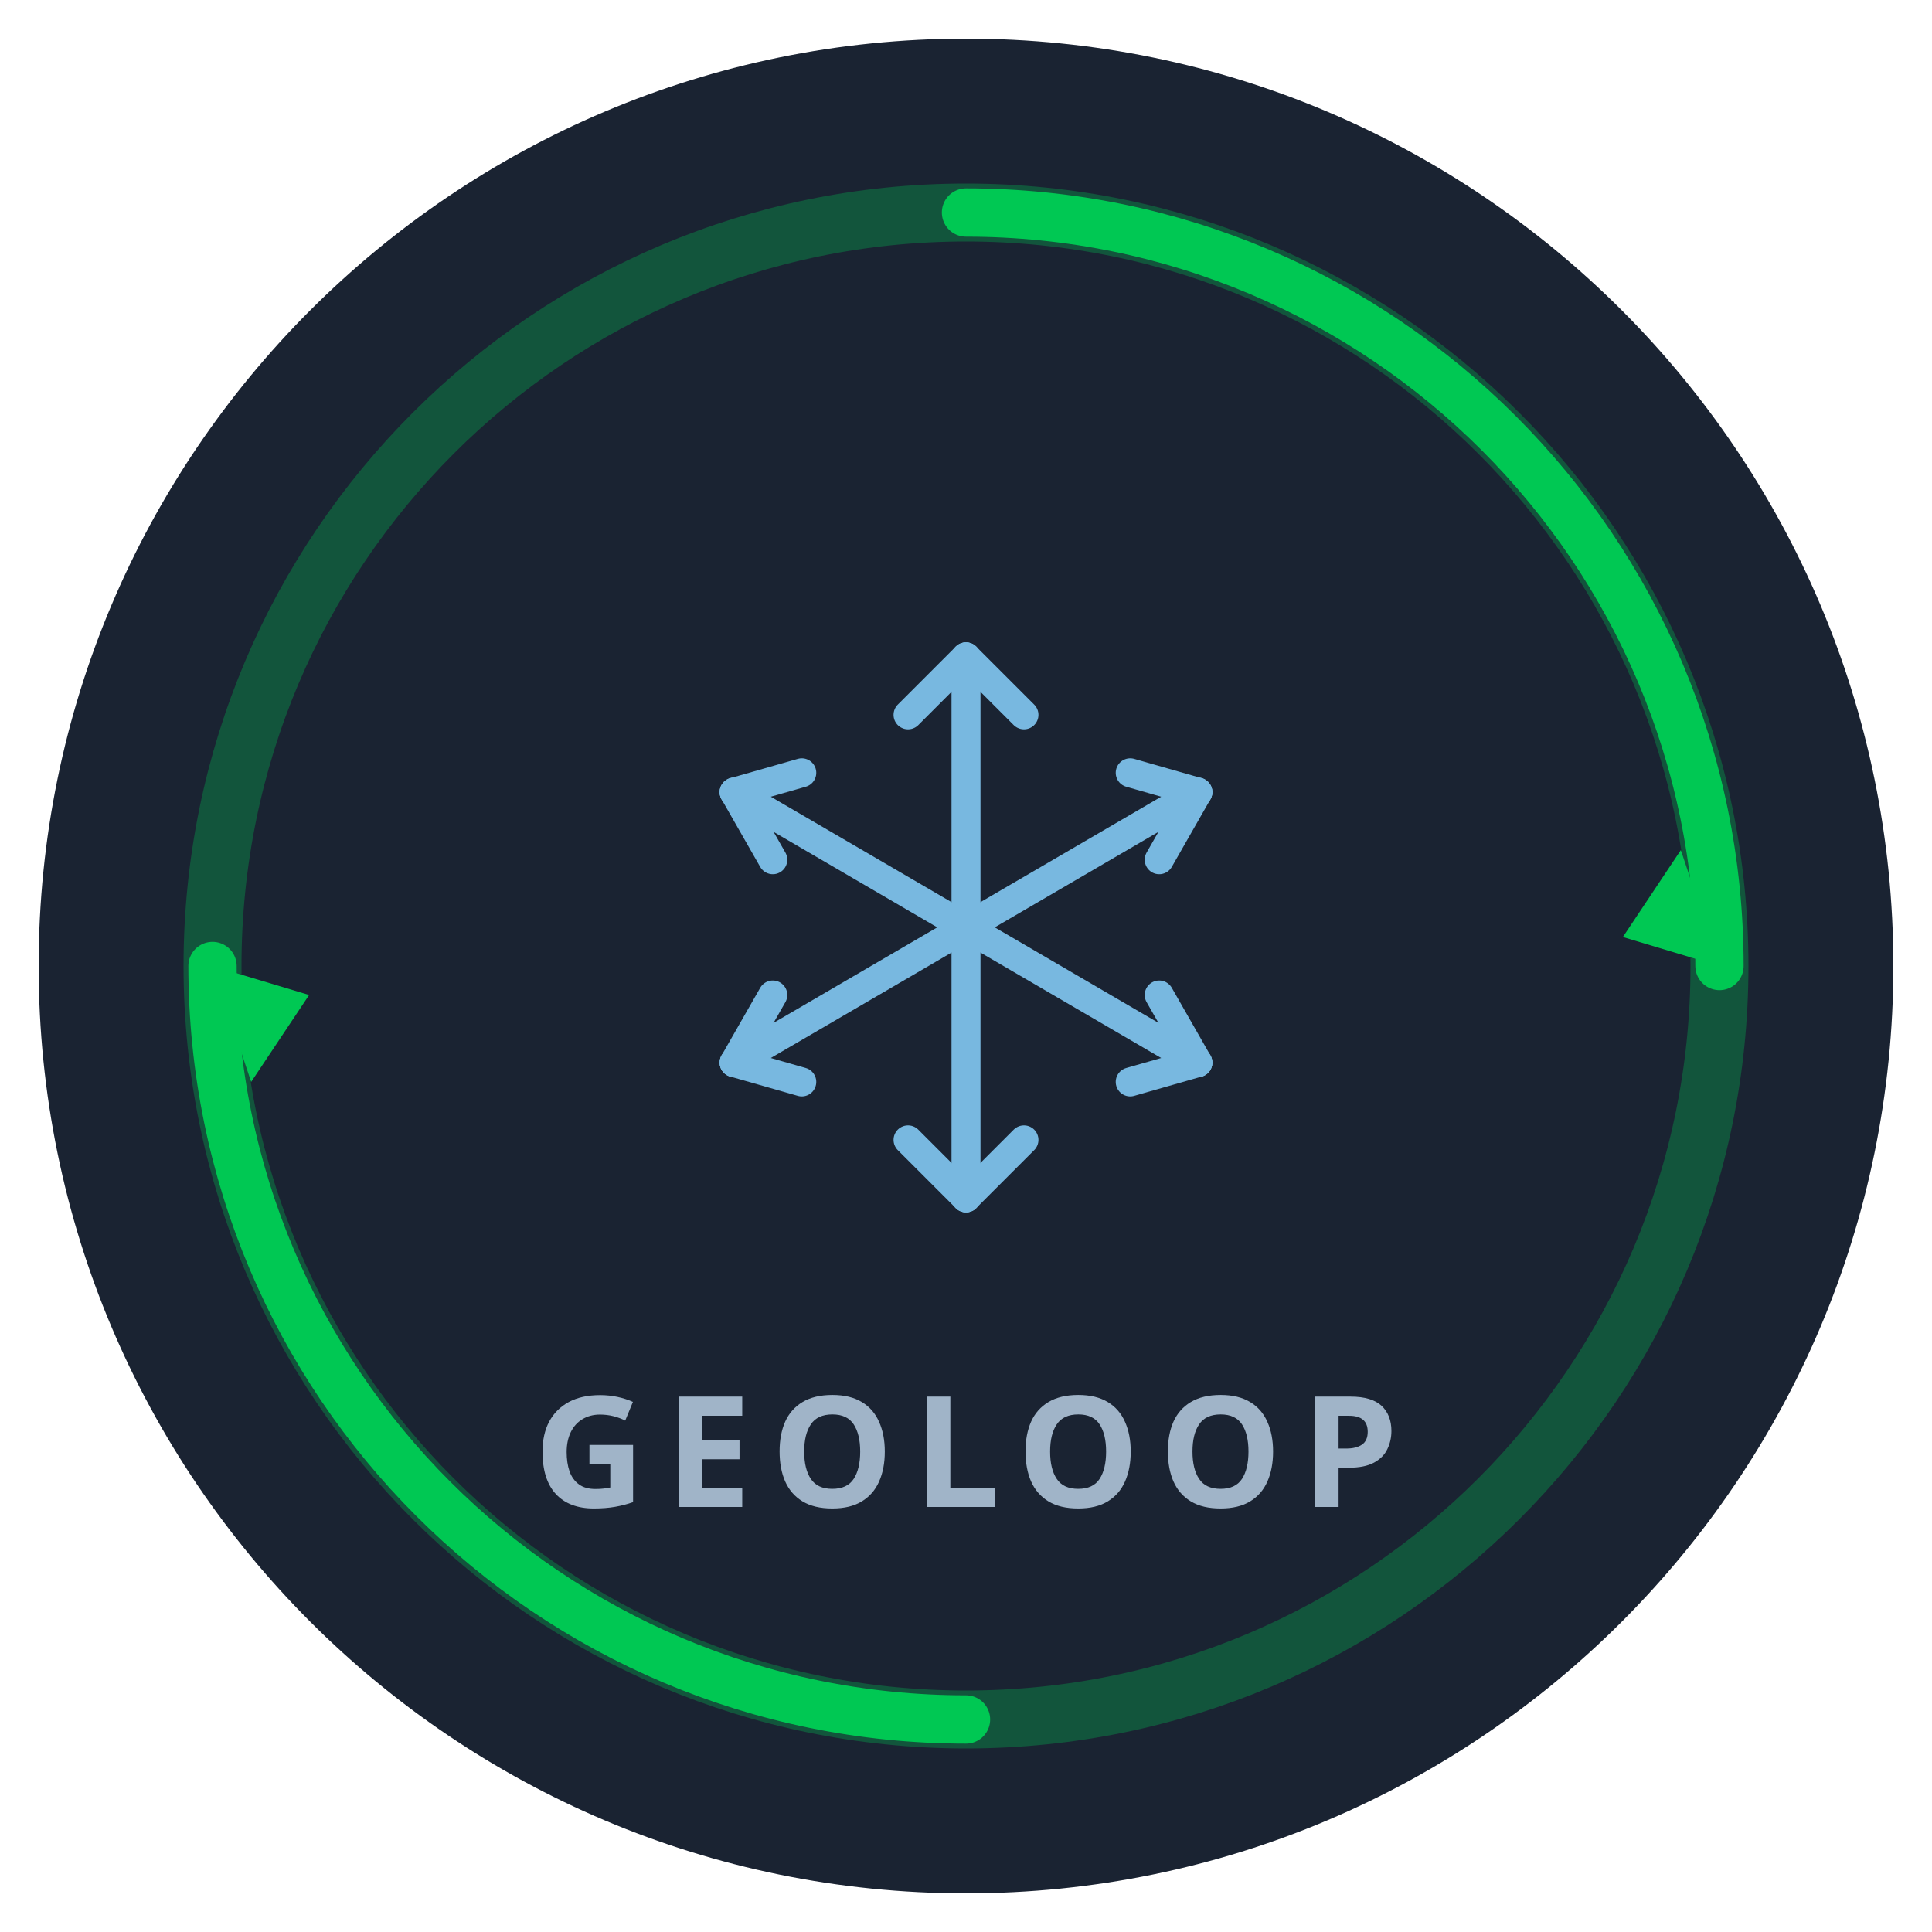
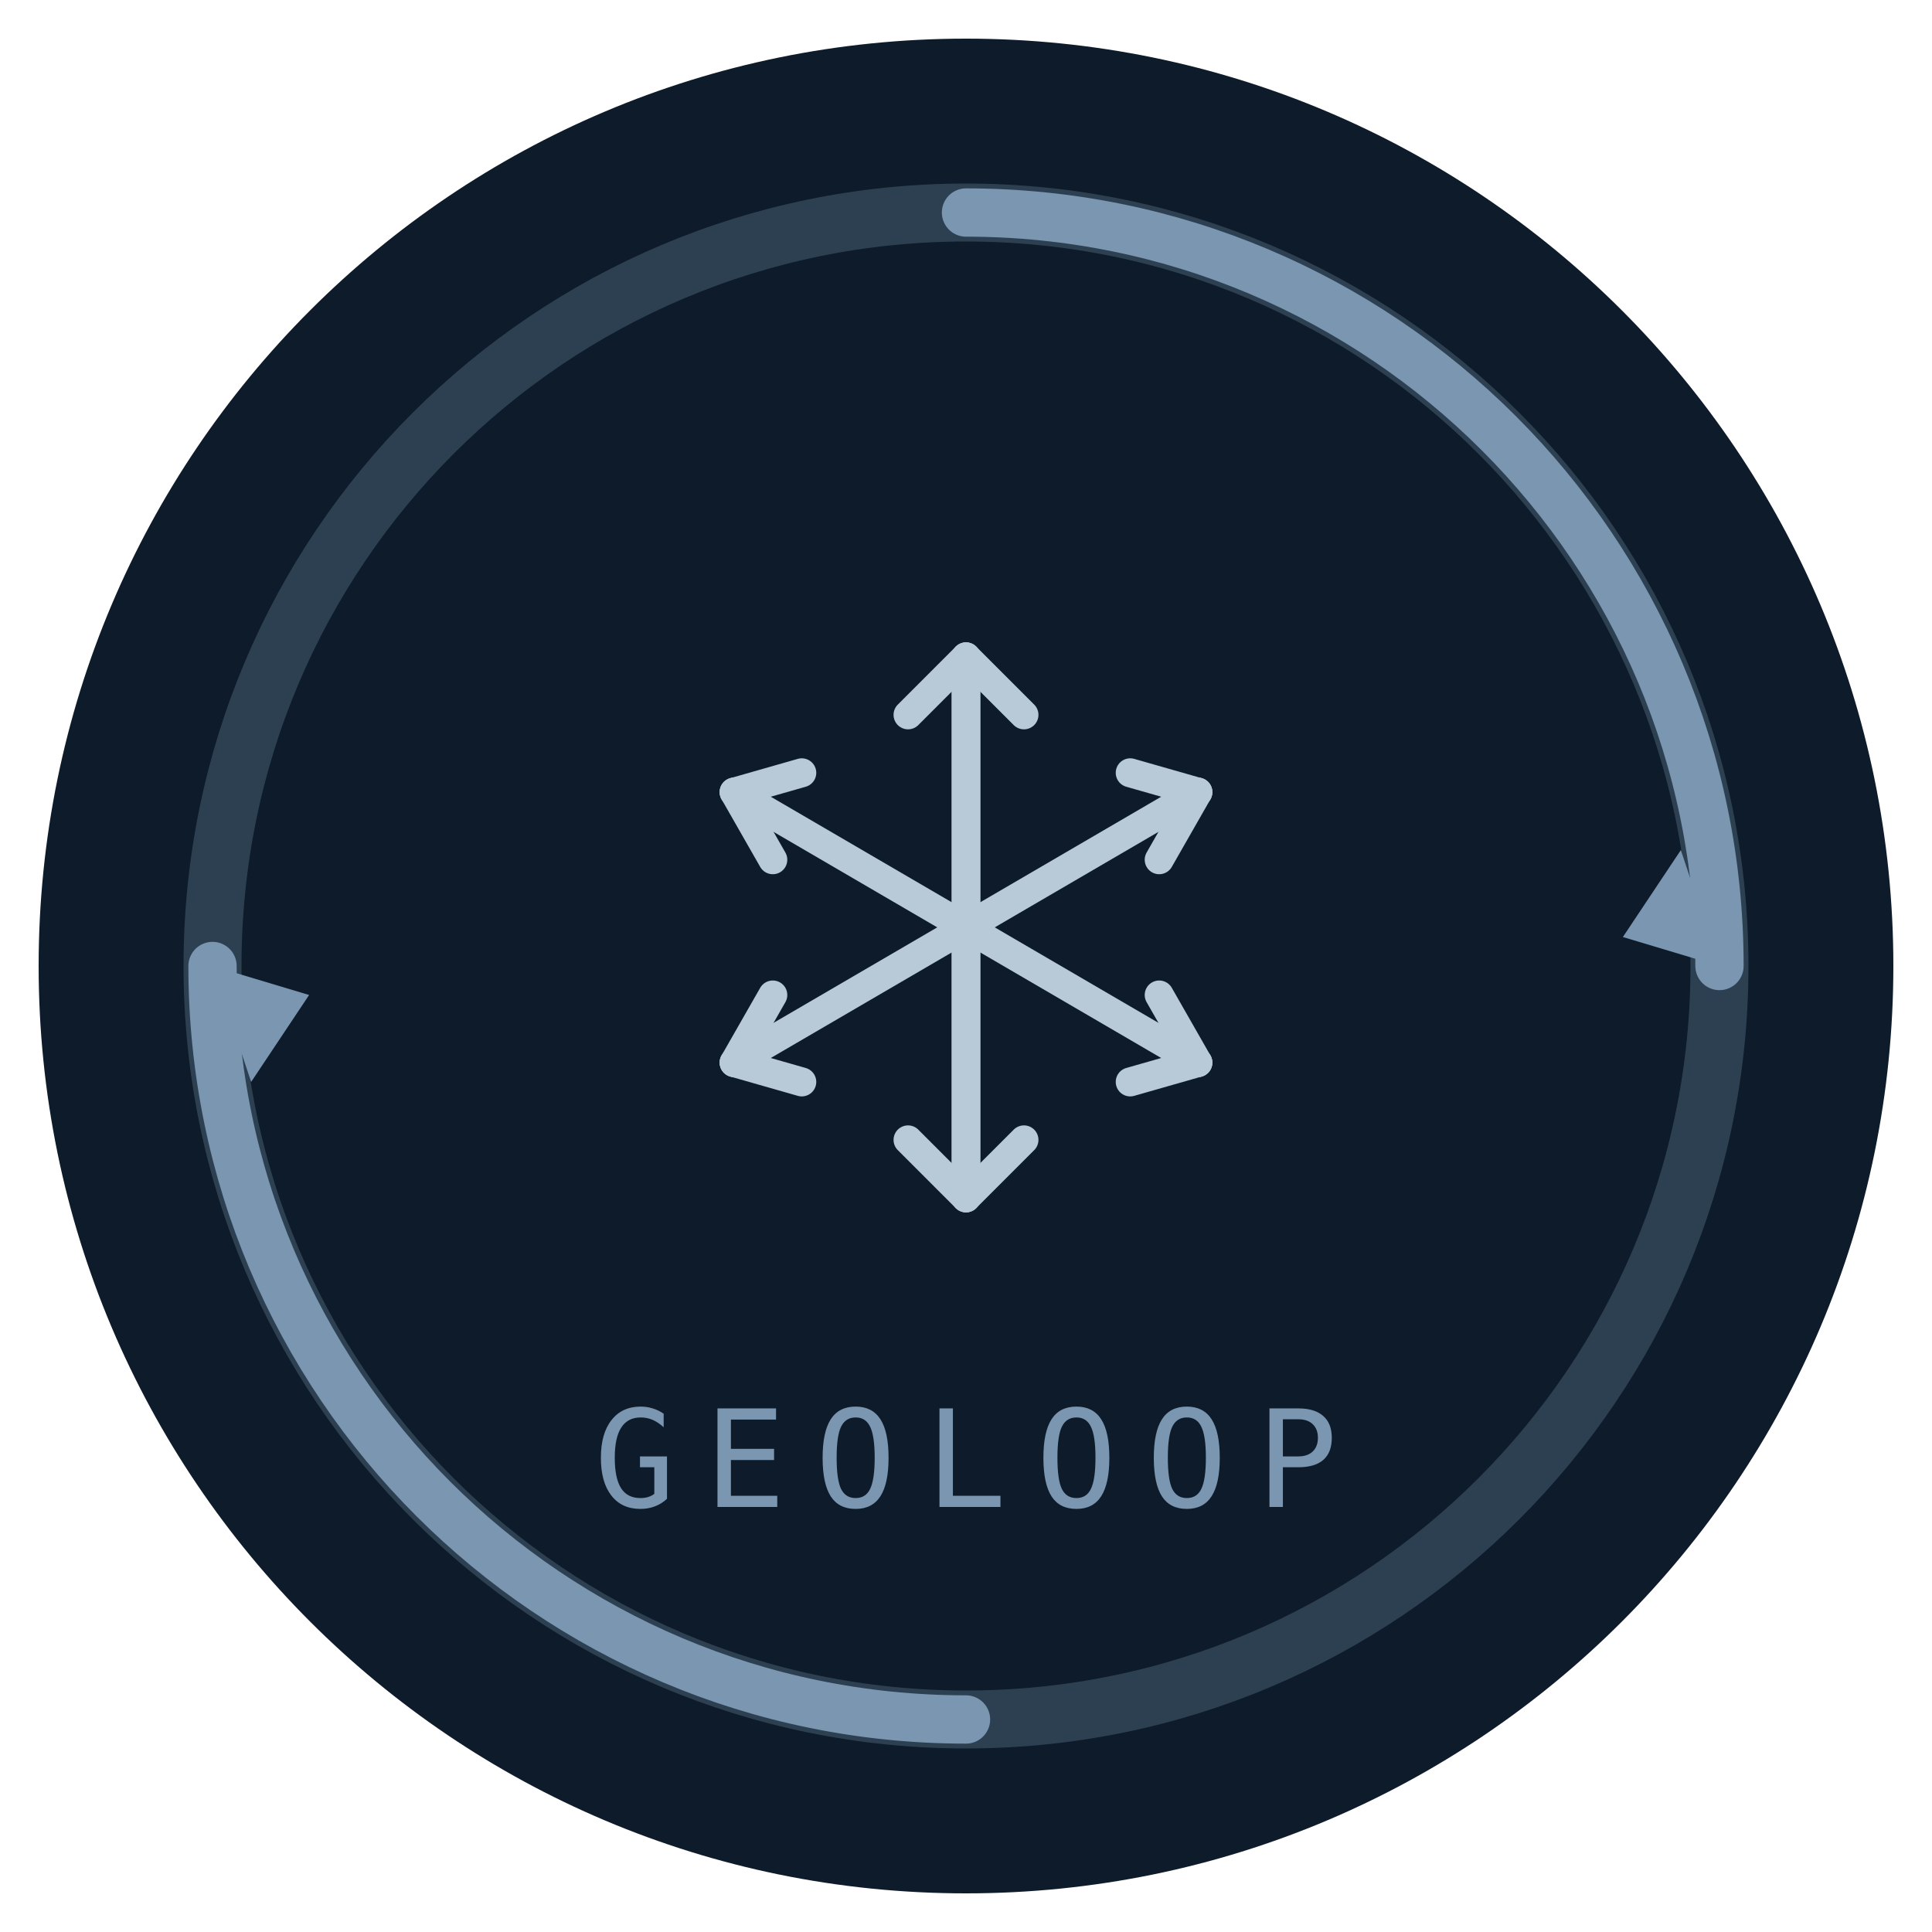
<svg xmlns="http://www.w3.org/2000/svg" viewBox="0 0 200 200" width="200" height="200">
-   <circle cx="100" cy="100" r="96" fill="#1a2332" />
-   <circle cx="100" cy="100" r="78" fill="none" stroke="#00c853" stroke-width="6" opacity="0.3" />
-   <path d="M100 22 A78 78 0 0 1 178 100" fill="none" stroke="#00c853" stroke-width="5" stroke-linecap="round" />
-   <polygon points="174,88 178,100 168,97" fill="#00c853" />
-   <path d="M100 178 A78 78 0 0 1 22 100" fill="none" stroke="#00c853" stroke-width="5" stroke-linecap="round" />
-   <polygon points="26,112 22,100 32,103" fill="#00c853" />
-   <g stroke="#78b8e0" stroke-width="3" stroke-linecap="round" fill="none" transform="translate(100,96)">
+   <circle cx="100" cy="100" r="96" fill="#0d1b2a" />
+   <circle cx="100" cy="100" r="78" fill="none" stroke="#7a96b0" stroke-width="6" opacity="0.3" />
+   <path d="M100 22 A78 78 0 0 1 178 100" fill="none" stroke="#7a96b0" stroke-width="5" stroke-linecap="round" />
+   <polygon points="174,88 178,100 168,97" fill="#7a96b0" />
+   <path d="M100 178 A78 78 0 0 1 22 100" fill="none" stroke="#7a96b0" stroke-width="5" stroke-linecap="round" />
+   <polygon points="26,112 22,100 32,103" fill="#7a96b0" />
+   <g stroke="#b8cad8" stroke-width="3" stroke-linecap="round" fill="none" transform="translate(100,96)">
    <line x1="0" y1="-28" x2="0" y2="28" />
    <line x1="-6" y1="-22" x2="0" y2="-28" />
    <line x1="6" y1="-22" x2="0" y2="-28" />
    <line x1="-6" y1="22" x2="0" y2="28" />
    <line x1="6" y1="22" x2="0" y2="28" />
    <line x1="-24" y1="-14" x2="24" y2="14" />
    <line x1="-20" y1="-7" x2="-24" y2="-14" />
    <line x1="-17" y1="-16" x2="-24" y2="-14" />
    <line x1="20" y1="7" x2="24" y2="14" />
    <line x1="17" y1="16" x2="24" y2="14" />
    <line x1="24" y1="-14" x2="-24" y2="14" />
    <line x1="17" y1="-16" x2="24" y2="-14" />
    <line x1="20" y1="-7" x2="24" y2="-14" />
    <line x1="-17" y1="16" x2="-24" y2="14" />
    <line x1="-20" y1="7" x2="-24" y2="14" />
  </g>
-   <text x="100" y="156" text-anchor="middle" fill="#a0b4c8" font-family="system-ui, sans-serif" font-size="16" font-weight="600" letter-spacing="2">GEOLOOP</text>
+   <text x="100" y="156" text-anchor="middle" fill="#7a96b0" font-family="'DM Mono', monospace" font-size="14" font-weight="400" letter-spacing="3">GEOLOOP</text>
</svg>
